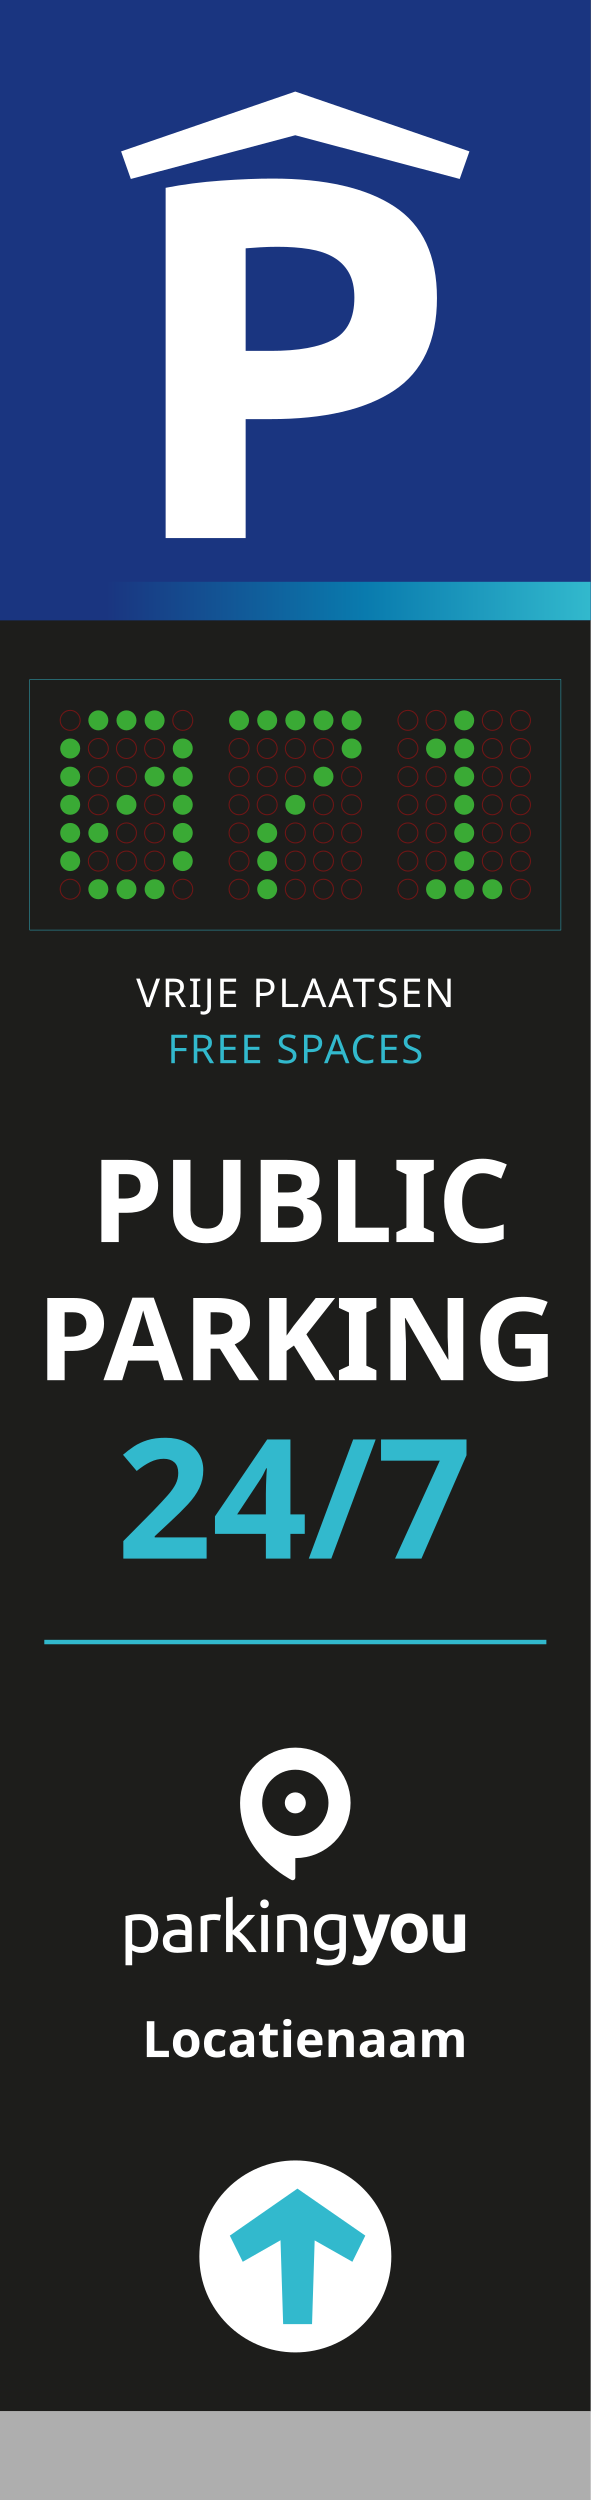
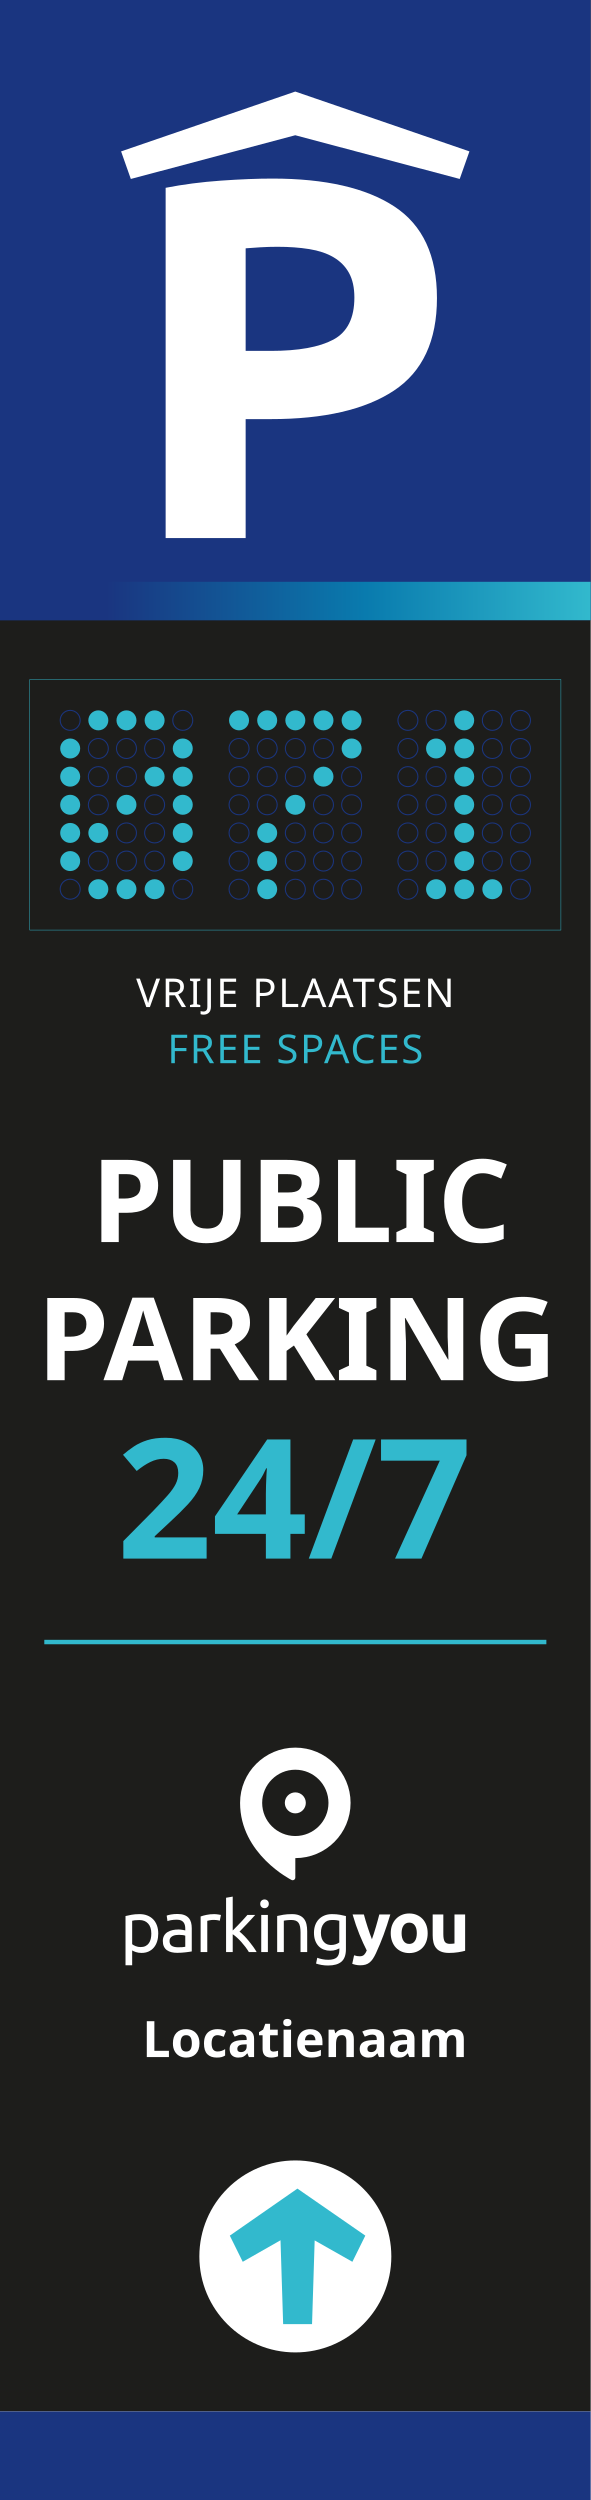
<svg xmlns="http://www.w3.org/2000/svg" width="400mm" height="1693mm" viewBox="0 0 400 1693">
  <defs>
    <linearGradient id="py-zuil-verloop" gradientUnits="userSpaceOnUse" x1="0" y1="0" x2="400" y2="0">
      <stop offset="0" stop-color="#1A3580" />
      <stop offset="0.18" stop-color="#1A3580" />
      <stop offset="0.62" stop-color="#097BAE" />
      <stop offset="1" stop-color="#32B9CD" />
    </linearGradient>
  </defs>
  <g id="py-prod-zuil-publiek-parkeren">
    <g transform="translate(0 0)">
      <g id="body">
        <rect x="0" y="0" width="400" height="1633" fill="#1D1D1B" id="column" />
      </g>
      <g id="header">
        <rect x="0" y="0" width="400" height="420" fill="#1A3580" id="header-navy" />
        <rect x="0" y="394" width="400" height="26" fill="url(#py-zuil-verloop)" id="header-verloop" />
        <g data-element="py-atom-symbol-p-roof" transform="translate(82 62) scale(0.432 0.432)">
          <path d="M156.677 139.628C126.127 141.776 97.181 145.533 69.848 150.885L69.848 700L195.267 700L195.267 513.48L234.662 513.48C318.277 513.48 382.596 498.607 427.617 468.857C472.642 439.111 495.153 390.745 495.153 323.739C495.153 257.283 472.903 209.449 428.422 180.229C383.929 151.019 320.151 136.411 237.075 136.411C214.025 136.411 187.228 137.49 156.677 139.628M294.962 246.957C309.959 249.373 322.701 253.667 333.15 259.822C343.6 265.993 351.643 274.17 357.27 284.344C362.897 294.532 365.708 307.398 365.708 322.934C365.708 355.09 354.719 377.079 332.748 388.861C310.767 400.655 278.078 406.55 234.662 406.55L195.267 406.55L195.267 245.75C201.699 245.225 209.336 244.685 218.184 244.145C227.025 243.619 235.992 243.341 245.118 243.341C263.332 243.341 279.948 244.547 294.962 246.957" fill="#FFFFFF" />
          <path d="M546.074 93.807L530.82 137.015L273.039 68.488L15.254 137.015L0 93.807L273.039 0L546.074 93.807" fill="#FFFFFF" />
        </g>
      </g>
      <g id="counter">
        <rect x="20" y="460" width="360" height="170" fill="#1D1D1B" id="bezel" />
        <rect x="20.157" y="460.157" width="359.686" height="169.686" fill="none" stroke="#32B9CD" stroke-width="0.314" id="bezel-line" />
        <g id="dots-off">
-           <circle cx="47.529" cy="487.824" r="6.766" fill="none" stroke="#711515" stroke-width="0.7" />
-           <circle cx="123.765" cy="487.824" r="6.766" fill="none" stroke="#711515" stroke-width="0.7" />
-           <circle cx="66.588" cy="506.882" r="6.766" fill="none" stroke="#711515" stroke-width="0.7" />
-           <circle cx="85.647" cy="506.882" r="6.766" fill="none" stroke="#711515" stroke-width="0.7" />
-           <circle cx="104.706" cy="506.882" r="6.766" fill="none" stroke="#711515" stroke-width="0.7" />
-           <circle cx="66.588" cy="525.941" r="6.766" fill="none" stroke="#711515" stroke-width="0.7" />
-           <circle cx="85.647" cy="525.941" r="6.766" fill="none" stroke="#711515" stroke-width="0.7" />
-           <circle cx="66.588" cy="545" r="6.766" fill="none" stroke="#711515" stroke-width="0.7" />
-           <circle cx="104.706" cy="545" r="6.766" fill="none" stroke="#711515" stroke-width="0.7" />
-           <circle cx="85.647" cy="564.059" r="6.766" fill="none" stroke="#711515" stroke-width="0.7" />
-           <circle cx="104.706" cy="564.059" r="6.766" fill="none" stroke="#711515" stroke-width="0.7" />
-           <circle cx="66.588" cy="583.118" r="6.766" fill="none" stroke="#711515" stroke-width="0.7" />
-           <circle cx="85.647" cy="583.118" r="6.766" fill="none" stroke="#711515" stroke-width="0.7" />
-           <circle cx="104.706" cy="583.118" r="6.766" fill="none" stroke="#711515" stroke-width="0.7" />
-           <circle cx="47.529" cy="602.176" r="6.766" fill="none" stroke="#711515" stroke-width="0.7" />
-           <circle cx="123.765" cy="602.176" r="6.766" fill="none" stroke="#711515" stroke-width="0.7" />
-           <circle cx="161.882" cy="506.882" r="6.766" fill="none" stroke="#711515" stroke-width="0.7" />
-           <circle cx="180.941" cy="506.882" r="6.766" fill="none" stroke="#711515" stroke-width="0.7" />
-           <circle cx="200" cy="506.882" r="6.766" fill="none" stroke="#711515" stroke-width="0.7" />
-           <circle cx="219.059" cy="506.882" r="6.766" fill="none" stroke="#711515" stroke-width="0.7" />
-           <circle cx="161.882" cy="525.941" r="6.766" fill="none" stroke="#711515" stroke-width="0.7" />
-           <circle cx="180.941" cy="525.941" r="6.766" fill="none" stroke="#711515" stroke-width="0.7" />
-           <circle cx="200" cy="525.941" r="6.766" fill="none" stroke="#711515" stroke-width="0.7" />
-           <circle cx="238.118" cy="525.941" r="6.766" fill="none" stroke="#711515" stroke-width="0.7" />
-           <circle cx="161.882" cy="545" r="6.766" fill="none" stroke="#711515" stroke-width="0.7" />
-           <circle cx="180.941" cy="545" r="6.766" fill="none" stroke="#711515" stroke-width="0.7" />
-           <circle cx="219.059" cy="545" r="6.766" fill="none" stroke="#711515" stroke-width="0.7" />
-           <circle cx="238.118" cy="545" r="6.766" fill="none" stroke="#711515" stroke-width="0.7" />
-           <circle cx="161.882" cy="564.059" r="6.766" fill="none" stroke="#711515" stroke-width="0.7" />
-           <circle cx="200" cy="564.059" r="6.766" fill="none" stroke="#711515" stroke-width="0.7" />
-           <circle cx="219.059" cy="564.059" r="6.766" fill="none" stroke="#711515" stroke-width="0.7" />
-           <circle cx="238.118" cy="564.059" r="6.766" fill="none" stroke="#711515" stroke-width="0.7" />
-           <circle cx="161.882" cy="583.118" r="6.766" fill="none" stroke="#711515" stroke-width="0.7" />
-           <circle cx="200" cy="583.118" r="6.766" fill="none" stroke="#711515" stroke-width="0.7" />
-           <circle cx="219.059" cy="583.118" r="6.766" fill="none" stroke="#711515" stroke-width="0.7" />
-           <circle cx="238.118" cy="583.118" r="6.766" fill="none" stroke="#711515" stroke-width="0.7" />
-           <circle cx="161.882" cy="602.176" r="6.766" fill="none" stroke="#711515" stroke-width="0.7" />
-           <circle cx="200" cy="602.176" r="6.766" fill="none" stroke="#711515" stroke-width="0.7" />
-           <circle cx="219.059" cy="602.176" r="6.766" fill="none" stroke="#711515" stroke-width="0.7" />
-           <circle cx="238.118" cy="602.176" r="6.766" fill="none" stroke="#711515" stroke-width="0.7" />
-           <circle cx="276.235" cy="487.824" r="6.766" fill="none" stroke="#711515" stroke-width="0.7" />
-           <circle cx="295.294" cy="487.824" r="6.766" fill="none" stroke="#711515" stroke-width="0.7" />
-           <circle cx="333.412" cy="487.824" r="6.766" fill="none" stroke="#711515" stroke-width="0.7" />
-           <circle cx="352.471" cy="487.824" r="6.766" fill="none" stroke="#711515" stroke-width="0.7" />
-           <circle cx="276.235" cy="506.882" r="6.766" fill="none" stroke="#711515" stroke-width="0.7" />
-           <circle cx="333.412" cy="506.882" r="6.766" fill="none" stroke="#711515" stroke-width="0.7" />
-           <circle cx="352.471" cy="506.882" r="6.766" fill="none" stroke="#711515" stroke-width="0.7" />
-           <circle cx="276.235" cy="525.941" r="6.766" fill="none" stroke="#711515" stroke-width="0.7" />
-           <circle cx="295.294" cy="525.941" r="6.766" fill="none" stroke="#711515" stroke-width="0.7" />
-           <circle cx="333.412" cy="525.941" r="6.766" fill="none" stroke="#711515" stroke-width="0.7" />
-           <circle cx="352.471" cy="525.941" r="6.766" fill="none" stroke="#711515" stroke-width="0.7" />
-           <circle cx="276.235" cy="545" r="6.766" fill="none" stroke="#711515" stroke-width="0.7" />
-           <circle cx="295.294" cy="545" r="6.766" fill="none" stroke="#711515" stroke-width="0.7" />
-           <circle cx="333.412" cy="545" r="6.766" fill="none" stroke="#711515" stroke-width="0.7" />
-           <circle cx="352.471" cy="545" r="6.766" fill="none" stroke="#711515" stroke-width="0.7" />
-           <circle cx="276.235" cy="564.059" r="6.766" fill="none" stroke="#711515" stroke-width="0.7" />
-           <circle cx="295.294" cy="564.059" r="6.766" fill="none" stroke="#711515" stroke-width="0.7" />
-           <circle cx="333.412" cy="564.059" r="6.766" fill="none" stroke="#711515" stroke-width="0.7" />
-           <circle cx="352.471" cy="564.059" r="6.766" fill="none" stroke="#711515" stroke-width="0.7" />
-           <circle cx="276.235" cy="583.118" r="6.766" fill="none" stroke="#711515" stroke-width="0.7" />
-           <circle cx="295.294" cy="583.118" r="6.766" fill="none" stroke="#711515" stroke-width="0.7" />
-           <circle cx="333.412" cy="583.118" r="6.766" fill="none" stroke="#711515" stroke-width="0.7" />
-           <circle cx="352.471" cy="583.118" r="6.766" fill="none" stroke="#711515" stroke-width="0.7" />
-           <circle cx="276.235" cy="602.176" r="6.766" fill="none" stroke="#711515" stroke-width="0.7" />
-           <circle cx="352.471" cy="602.176" r="6.766" fill="none" stroke="#711515" stroke-width="0.7" />
+           <circle cx="47.529" cy="487.824" r="6.766" fill="none" stroke="#1A3580" stroke-width="0.7" />
+           <circle cx="123.765" cy="487.824" r="6.766" fill="none" stroke="#1A3580" stroke-width="0.7" />
+           <circle cx="66.588" cy="506.882" r="6.766" fill="none" stroke="#1A3580" stroke-width="0.7" />
+           <circle cx="85.647" cy="506.882" r="6.766" fill="none" stroke="#1A3580" stroke-width="0.7" />
+           <circle cx="104.706" cy="506.882" r="6.766" fill="none" stroke="#1A3580" stroke-width="0.7" />
+           <circle cx="66.588" cy="525.941" r="6.766" fill="none" stroke="#1A3580" stroke-width="0.7" />
+           <circle cx="85.647" cy="525.941" r="6.766" fill="none" stroke="#1A3580" stroke-width="0.7" />
+           <circle cx="66.588" cy="545" r="6.766" fill="none" stroke="#1A3580" stroke-width="0.7" />
+           <circle cx="104.706" cy="545" r="6.766" fill="none" stroke="#1A3580" stroke-width="0.7" />
+           <circle cx="85.647" cy="564.059" r="6.766" fill="none" stroke="#1A3580" stroke-width="0.7" />
+           <circle cx="104.706" cy="564.059" r="6.766" fill="none" stroke="#1A3580" stroke-width="0.7" />
+           <circle cx="66.588" cy="583.118" r="6.766" fill="none" stroke="#1A3580" stroke-width="0.7" />
+           <circle cx="85.647" cy="583.118" r="6.766" fill="none" stroke="#1A3580" stroke-width="0.7" />
+           <circle cx="104.706" cy="583.118" r="6.766" fill="none" stroke="#1A3580" stroke-width="0.7" />
+           <circle cx="47.529" cy="602.176" r="6.766" fill="none" stroke="#1A3580" stroke-width="0.7" />
+           <circle cx="123.765" cy="602.176" r="6.766" fill="none" stroke="#1A3580" stroke-width="0.7" />
+           <circle cx="161.882" cy="506.882" r="6.766" fill="none" stroke="#1A3580" stroke-width="0.7" />
+           <circle cx="180.941" cy="506.882" r="6.766" fill="none" stroke="#1A3580" stroke-width="0.7" />
+           <circle cx="200" cy="506.882" r="6.766" fill="none" stroke="#1A3580" stroke-width="0.7" />
+           <circle cx="219.059" cy="506.882" r="6.766" fill="none" stroke="#1A3580" stroke-width="0.7" />
+           <circle cx="161.882" cy="525.941" r="6.766" fill="none" stroke="#1A3580" stroke-width="0.7" />
+           <circle cx="180.941" cy="525.941" r="6.766" fill="none" stroke="#1A3580" stroke-width="0.7" />
+           <circle cx="200" cy="525.941" r="6.766" fill="none" stroke="#1A3580" stroke-width="0.7" />
+           <circle cx="238.118" cy="525.941" r="6.766" fill="none" stroke="#1A3580" stroke-width="0.7" />
+           <circle cx="161.882" cy="545" r="6.766" fill="none" stroke="#1A3580" stroke-width="0.7" />
+           <circle cx="180.941" cy="545" r="6.766" fill="none" stroke="#1A3580" stroke-width="0.7" />
+           <circle cx="219.059" cy="545" r="6.766" fill="none" stroke="#1A3580" stroke-width="0.7" />
+           <circle cx="238.118" cy="545" r="6.766" fill="none" stroke="#1A3580" stroke-width="0.7" />
+           <circle cx="161.882" cy="564.059" r="6.766" fill="none" stroke="#1A3580" stroke-width="0.7" />
+           <circle cx="200" cy="564.059" r="6.766" fill="none" stroke="#1A3580" stroke-width="0.7" />
+           <circle cx="219.059" cy="564.059" r="6.766" fill="none" stroke="#1A3580" stroke-width="0.7" />
+           <circle cx="238.118" cy="564.059" r="6.766" fill="none" stroke="#1A3580" stroke-width="0.7" />
+           <circle cx="161.882" cy="583.118" r="6.766" fill="none" stroke="#1A3580" stroke-width="0.7" />
+           <circle cx="200" cy="583.118" r="6.766" fill="none" stroke="#1A3580" stroke-width="0.7" />
+           <circle cx="219.059" cy="583.118" r="6.766" fill="none" stroke="#1A3580" stroke-width="0.7" />
+           <circle cx="238.118" cy="583.118" r="6.766" fill="none" stroke="#1A3580" stroke-width="0.7" />
+           <circle cx="161.882" cy="602.176" r="6.766" fill="none" stroke="#1A3580" stroke-width="0.7" />
+           <circle cx="200" cy="602.176" r="6.766" fill="none" stroke="#1A3580" stroke-width="0.7" />
+           <circle cx="219.059" cy="602.176" r="6.766" fill="none" stroke="#1A3580" stroke-width="0.7" />
+           <circle cx="238.118" cy="602.176" r="6.766" fill="none" stroke="#1A3580" stroke-width="0.7" />
+           <circle cx="276.235" cy="487.824" r="6.766" fill="none" stroke="#1A3580" stroke-width="0.7" />
+           <circle cx="295.294" cy="487.824" r="6.766" fill="none" stroke="#1A3580" stroke-width="0.7" />
+           <circle cx="333.412" cy="487.824" r="6.766" fill="none" stroke="#1A3580" stroke-width="0.7" />
+           <circle cx="352.471" cy="487.824" r="6.766" fill="none" stroke="#1A3580" stroke-width="0.7" />
+           <circle cx="276.235" cy="506.882" r="6.766" fill="none" stroke="#1A3580" stroke-width="0.7" />
+           <circle cx="333.412" cy="506.882" r="6.766" fill="none" stroke="#1A3580" stroke-width="0.7" />
+           <circle cx="352.471" cy="506.882" r="6.766" fill="none" stroke="#1A3580" stroke-width="0.7" />
+           <circle cx="276.235" cy="525.941" r="6.766" fill="none" stroke="#1A3580" stroke-width="0.7" />
+           <circle cx="295.294" cy="525.941" r="6.766" fill="none" stroke="#1A3580" stroke-width="0.7" />
+           <circle cx="333.412" cy="525.941" r="6.766" fill="none" stroke="#1A3580" stroke-width="0.7" />
+           <circle cx="352.471" cy="525.941" r="6.766" fill="none" stroke="#1A3580" stroke-width="0.7" />
+           <circle cx="276.235" cy="545" r="6.766" fill="none" stroke="#1A3580" stroke-width="0.7" />
+           <circle cx="295.294" cy="545" r="6.766" fill="none" stroke="#1A3580" stroke-width="0.7" />
+           <circle cx="333.412" cy="545" r="6.766" fill="none" stroke="#1A3580" stroke-width="0.7" />
+           <circle cx="352.471" cy="545" r="6.766" fill="none" stroke="#1A3580" stroke-width="0.7" />
+           <circle cx="276.235" cy="564.059" r="6.766" fill="none" stroke="#1A3580" stroke-width="0.7" />
+           <circle cx="295.294" cy="564.059" r="6.766" fill="none" stroke="#1A3580" stroke-width="0.7" />
+           <circle cx="333.412" cy="564.059" r="6.766" fill="none" stroke="#1A3580" stroke-width="0.7" />
+           <circle cx="352.471" cy="564.059" r="6.766" fill="none" stroke="#1A3580" stroke-width="0.7" />
+           <circle cx="276.235" cy="583.118" r="6.766" fill="none" stroke="#1A3580" stroke-width="0.7" />
+           <circle cx="295.294" cy="583.118" r="6.766" fill="none" stroke="#1A3580" stroke-width="0.7" />
+           <circle cx="333.412" cy="583.118" r="6.766" fill="none" stroke="#1A3580" stroke-width="0.7" />
+           <circle cx="352.471" cy="583.118" r="6.766" fill="none" stroke="#1A3580" stroke-width="0.7" />
+           <circle cx="276.235" cy="602.176" r="6.766" fill="none" stroke="#1A3580" stroke-width="0.7" />
+           <circle cx="352.471" cy="602.176" r="6.766" fill="none" stroke="#1A3580" stroke-width="0.7" />
        </g>
        <g id="dots-on" data-variable="free-spaces">
-           <circle cx="66.588" cy="487.824" r="6.766" fill="#3AAA35" />
-           <circle cx="85.647" cy="487.824" r="6.766" fill="#3AAA35" />
-           <circle cx="104.706" cy="487.824" r="6.766" fill="#3AAA35" />
-           <circle cx="47.529" cy="506.882" r="6.766" fill="#3AAA35" />
-           <circle cx="123.765" cy="506.882" r="6.766" fill="#3AAA35" />
-           <circle cx="47.529" cy="525.941" r="6.766" fill="#3AAA35" />
-           <circle cx="104.706" cy="525.941" r="6.766" fill="#3AAA35" />
-           <circle cx="123.765" cy="525.941" r="6.766" fill="#3AAA35" />
-           <circle cx="47.529" cy="545" r="6.766" fill="#3AAA35" />
-           <circle cx="85.647" cy="545" r="6.766" fill="#3AAA35" />
-           <circle cx="123.765" cy="545" r="6.766" fill="#3AAA35" />
-           <circle cx="47.529" cy="564.059" r="6.766" fill="#3AAA35" />
-           <circle cx="66.588" cy="564.059" r="6.766" fill="#3AAA35" />
-           <circle cx="123.765" cy="564.059" r="6.766" fill="#3AAA35" />
-           <circle cx="47.529" cy="583.118" r="6.766" fill="#3AAA35" />
-           <circle cx="123.765" cy="583.118" r="6.766" fill="#3AAA35" />
-           <circle cx="66.588" cy="602.176" r="6.766" fill="#3AAA35" />
-           <circle cx="85.647" cy="602.176" r="6.766" fill="#3AAA35" />
-           <circle cx="104.706" cy="602.176" r="6.766" fill="#3AAA35" />
-           <circle cx="161.882" cy="487.824" r="6.766" fill="#3AAA35" />
-           <circle cx="180.941" cy="487.824" r="6.766" fill="#3AAA35" />
-           <circle cx="200" cy="487.824" r="6.766" fill="#3AAA35" />
-           <circle cx="219.059" cy="487.824" r="6.766" fill="#3AAA35" />
-           <circle cx="238.118" cy="487.824" r="6.766" fill="#3AAA35" />
-           <circle cx="238.118" cy="506.882" r="6.766" fill="#3AAA35" />
-           <circle cx="219.059" cy="525.941" r="6.766" fill="#3AAA35" />
-           <circle cx="200" cy="545" r="6.766" fill="#3AAA35" />
-           <circle cx="180.941" cy="564.059" r="6.766" fill="#3AAA35" />
-           <circle cx="180.941" cy="583.118" r="6.766" fill="#3AAA35" />
-           <circle cx="180.941" cy="602.176" r="6.766" fill="#3AAA35" />
-           <circle cx="314.353" cy="487.824" r="6.766" fill="#3AAA35" />
-           <circle cx="295.294" cy="506.882" r="6.766" fill="#3AAA35" />
-           <circle cx="314.353" cy="506.882" r="6.766" fill="#3AAA35" />
-           <circle cx="314.353" cy="525.941" r="6.766" fill="#3AAA35" />
-           <circle cx="314.353" cy="545" r="6.766" fill="#3AAA35" />
-           <circle cx="314.353" cy="564.059" r="6.766" fill="#3AAA35" />
-           <circle cx="314.353" cy="583.118" r="6.766" fill="#3AAA35" />
-           <circle cx="295.294" cy="602.176" r="6.766" fill="#3AAA35" />
-           <circle cx="314.353" cy="602.176" r="6.766" fill="#3AAA35" />
-           <circle cx="333.412" cy="602.176" r="6.766" fill="#3AAA35" />
+           <circle cx="66.588" cy="487.824" r="6.766" fill="#32B9CD" />
+           <circle cx="85.647" cy="487.824" r="6.766" fill="#32B9CD" />
+           <circle cx="104.706" cy="487.824" r="6.766" fill="#32B9CD" />
+           <circle cx="47.529" cy="506.882" r="6.766" fill="#32B9CD" />
+           <circle cx="123.765" cy="506.882" r="6.766" fill="#32B9CD" />
+           <circle cx="47.529" cy="525.941" r="6.766" fill="#32B9CD" />
+           <circle cx="104.706" cy="525.941" r="6.766" fill="#32B9CD" />
+           <circle cx="123.765" cy="525.941" r="6.766" fill="#32B9CD" />
+           <circle cx="47.529" cy="545" r="6.766" fill="#32B9CD" />
+           <circle cx="85.647" cy="545" r="6.766" fill="#32B9CD" />
+           <circle cx="123.765" cy="545" r="6.766" fill="#32B9CD" />
+           <circle cx="47.529" cy="564.059" r="6.766" fill="#32B9CD" />
+           <circle cx="66.588" cy="564.059" r="6.766" fill="#32B9CD" />
+           <circle cx="123.765" cy="564.059" r="6.766" fill="#32B9CD" />
+           <circle cx="47.529" cy="583.118" r="6.766" fill="#32B9CD" />
+           <circle cx="123.765" cy="583.118" r="6.766" fill="#32B9CD" />
+           <circle cx="66.588" cy="602.176" r="6.766" fill="#32B9CD" />
+           <circle cx="85.647" cy="602.176" r="6.766" fill="#32B9CD" />
+           <circle cx="104.706" cy="602.176" r="6.766" fill="#32B9CD" />
+           <circle cx="161.882" cy="487.824" r="6.766" fill="#32B9CD" />
+           <circle cx="180.941" cy="487.824" r="6.766" fill="#32B9CD" />
+           <circle cx="200" cy="487.824" r="6.766" fill="#32B9CD" />
+           <circle cx="219.059" cy="487.824" r="6.766" fill="#32B9CD" />
+           <circle cx="238.118" cy="487.824" r="6.766" fill="#32B9CD" />
+           <circle cx="238.118" cy="506.882" r="6.766" fill="#32B9CD" />
+           <circle cx="219.059" cy="525.941" r="6.766" fill="#32B9CD" />
+           <circle cx="200" cy="545" r="6.766" fill="#32B9CD" />
+           <circle cx="180.941" cy="564.059" r="6.766" fill="#32B9CD" />
+           <circle cx="180.941" cy="583.118" r="6.766" fill="#32B9CD" />
+           <circle cx="180.941" cy="602.176" r="6.766" fill="#32B9CD" />
+           <circle cx="314.353" cy="487.824" r="6.766" fill="#32B9CD" />
+           <circle cx="295.294" cy="506.882" r="6.766" fill="#32B9CD" />
+           <circle cx="314.353" cy="506.882" r="6.766" fill="#32B9CD" />
+           <circle cx="314.353" cy="525.941" r="6.766" fill="#32B9CD" />
+           <circle cx="314.353" cy="545" r="6.766" fill="#32B9CD" />
+           <circle cx="314.353" cy="564.059" r="6.766" fill="#32B9CD" />
+           <circle cx="314.353" cy="583.118" r="6.766" fill="#32B9CD" />
+           <circle cx="295.294" cy="602.176" r="6.766" fill="#32B9CD" />
+           <circle cx="314.353" cy="602.176" r="6.766" fill="#32B9CD" />
+           <circle cx="333.412" cy="602.176" r="6.766" fill="#32B9CD" />
        </g>
      </g>
      <text x="200" y="682" font-family="Ubuntu Medium" font-size="27" letter-spacing="1.2" text-anchor="middle" fill="#FFFFFF" data-variable="counter-label-nl" id="counter-label-nl" xml:space="preserve">VRIJE PLAATSEN</text>
      <text x="200" y="720" font-family="Ubuntu Medium" font-size="27" letter-spacing="1.2" text-anchor="middle" fill="#32B9CD" data-variable="counter-label-en" id="counter-label-en" xml:space="preserve">FREE SPACES</text>
      <g id="headline" data-variable="headline">
        <text x="61.637" y="841.125" font-family="Ubuntu" font-size="77.951" font-weight="bold" fill="#FFFFFF" id="headline-1" xml:space="preserve">PUBLIC</text>
        <text x="25" y="934.666" font-family="Ubuntu" font-size="77.951" font-weight="bold" fill="#FFFFFF" id="headline-2" xml:space="preserve">PARKING</text>
        <text x="79.003" y="1055.49" font-family="Ubuntu" font-size="113.029" font-weight="bold" fill="#32B9CD" id="headline-3" xml:space="preserve">24/7</text>
      </g>
      <rect x="30" y="1110.49" width="340" height="3" fill="#32B9CD" id="divider" />
      <g id="lockup">
        <g data-element="py-atom-logo-stacked-white" transform="translate(85 1183.49) scale(3.118 3.118)">
          <path d="M36.88 19.2C32.904 19.2 29.68 15.976 29.68 12C29.68 8.024 32.904 4.8 36.88 4.8C40.857 4.8 44.08 8.024 44.08 12C44.08 15.976 40.857 19.2 36.88 19.2M36.88 0C30.253 0 24.88 5.372 24.88 11.999C24.88 23.134 36.007 28.716 36.007 28.716C36.39 28.949 36.88 28.671 36.88 28.223L36.88 23.998C43.508 23.998 48.88 18.626 48.88 11.999C48.88 5.372 43.508 0 36.88 0" fill="#FFFFFF" />
          <path d="M34.6 12C34.6 10.741 35.621 9.72 36.88 9.72C38.139 9.72 39.16 10.741 39.16 12C39.16 13.259 38.139 14.28 36.88 14.28C35.621 14.28 34.6 13.259 34.6 12" fill="#FFFFFF" />
          <path d="M5.604 40.383C5.604 39.442 5.371 38.717 4.905 38.21C4.439 37.703 3.818 37.45 3.042 37.45C2.608 37.45 2.269 37.465 2.026 37.496C1.783 37.527 1.589 37.564 1.444 37.605L1.444 42.696C1.62 42.841 1.873 42.981 2.204 43.115C2.535 43.25 2.897 43.317 3.291 43.317C3.705 43.317 4.059 43.242 4.354 43.092C4.649 42.942 4.89 42.735 5.076 42.471C5.262 42.207 5.396 41.896 5.479 41.539C5.562 41.183 5.604 40.797 5.604 40.383M7.11 40.383C7.11 40.994 7.029 41.558 6.869 42.075C6.708 42.593 6.473 43.037 6.162 43.41C5.852 43.783 5.472 44.072 5.022 44.279C4.571 44.486 4.057 44.59 3.477 44.59C3.011 44.59 2.6 44.527 2.243 44.403C1.886 44.279 1.62 44.161 1.444 44.047L1.444 47.275L0 47.275L0 36.58C0.341 36.498 0.769 36.407 1.281 36.308C1.793 36.21 2.385 36.161 3.058 36.161C3.679 36.161 4.238 36.26 4.734 36.456C5.231 36.653 5.655 36.932 6.007 37.294C6.359 37.656 6.63 38.099 6.822 38.622C7.014 39.144 7.11 39.731 7.11 40.383" fill="#FFFFFF" />
          <path d="M11.409 43.363C11.75 43.363 12.053 43.356 12.317 43.34C12.581 43.325 12.801 43.296 12.977 43.255L12.977 40.849C12.873 40.797 12.705 40.753 12.472 40.717C12.239 40.681 11.957 40.663 11.626 40.663C11.409 40.663 11.178 40.678 10.935 40.709C10.692 40.74 10.47 40.805 10.268 40.903C10.066 41.002 9.898 41.136 9.763 41.307C9.629 41.477 9.562 41.702 9.562 41.982C9.562 42.5 9.727 42.859 10.058 43.061C10.389 43.262 10.84 43.363 11.409 43.363M11.285 36.13C11.864 36.13 12.353 36.205 12.752 36.355C13.15 36.505 13.471 36.717 13.714 36.992C13.957 37.266 14.131 37.592 14.234 37.969C14.337 38.347 14.389 38.764 14.389 39.219L14.389 44.264C14.265 44.284 14.091 44.313 13.869 44.349C13.647 44.385 13.396 44.419 13.116 44.45C12.837 44.481 12.534 44.51 12.209 44.535C11.882 44.561 11.559 44.574 11.238 44.574C10.783 44.574 10.364 44.528 9.981 44.434C9.598 44.341 9.267 44.194 8.987 43.992C8.708 43.79 8.491 43.524 8.335 43.193C8.18 42.862 8.103 42.463 8.103 41.997C8.103 41.553 8.193 41.17 8.374 40.849C8.555 40.528 8.801 40.269 9.112 40.073C9.422 39.876 9.784 39.731 10.198 39.638C10.612 39.545 11.047 39.498 11.502 39.498C11.647 39.498 11.797 39.506 11.952 39.522C12.107 39.537 12.255 39.558 12.394 39.584C12.534 39.609 12.656 39.633 12.759 39.654C12.863 39.674 12.935 39.69 12.977 39.7L12.977 39.297C12.977 39.059 12.951 38.823 12.899 38.591C12.847 38.358 12.754 38.151 12.62 37.969C12.485 37.788 12.301 37.643 12.069 37.535C11.836 37.426 11.533 37.372 11.16 37.372C10.684 37.372 10.268 37.405 9.911 37.473C9.554 37.54 9.287 37.61 9.112 37.683L8.941 36.487C9.127 36.404 9.438 36.324 9.872 36.246C10.307 36.169 10.778 36.13 11.285 36.13" fill="#FFFFFF" />
          <path d="M24.758 39.964C25.068 40.202 25.396 40.497 25.743 40.849C26.09 41.201 26.431 41.581 26.768 41.99C27.104 42.399 27.422 42.812 27.722 43.232C28.022 43.651 28.276 44.041 28.483 44.403L26.791 44.403C26.574 44.041 26.323 43.671 26.038 43.293C25.753 42.916 25.456 42.554 25.146 42.207C24.835 41.861 24.519 41.542 24.199 41.252C23.878 40.963 23.573 40.72 23.283 40.523L23.283 44.403L21.839 44.403L21.839 32.607L23.283 32.358L23.283 39.716L24.106 38.893C24.406 38.593 24.701 38.288 24.99 37.977C25.28 37.667 25.554 37.37 25.813 37.085C26.072 36.8 26.294 36.549 26.48 36.332L28.172 36.332C27.934 36.591 27.676 36.875 27.396 37.186C27.117 37.496 26.827 37.809 26.527 38.125C26.227 38.44 25.924 38.756 25.619 39.072C25.314 39.387 25.027 39.685 24.758 39.964" fill="#FFFFFF" />
          <path d="M29.476 36.332L30.92 36.332L30.92 44.404L29.476 44.404ZM30.19 34.873C29.931 34.873 29.711 34.788 29.53 34.616C29.349 34.446 29.259 34.216 29.259 33.926C29.259 33.637 29.349 33.406 29.53 33.235C29.711 33.065 29.931 32.979 30.19 32.979C30.449 32.979 30.669 33.065 30.85 33.235C31.031 33.406 31.121 33.637 31.121 33.926C31.121 34.216 31.031 34.446 30.85 34.616C30.669 34.788 30.449 34.873 30.19 34.873" fill="#FFFFFF" />
          <path d="M32.937 36.565C33.268 36.482 33.708 36.394 34.257 36.301C34.805 36.207 35.436 36.161 36.15 36.161C36.792 36.161 37.325 36.252 37.749 36.433C38.173 36.614 38.513 36.867 38.766 37.193C39.019 37.519 39.198 37.91 39.301 38.365C39.405 38.821 39.457 39.323 39.457 39.871L39.457 44.404L38.013 44.404L38.013 40.182C38.013 39.685 37.979 39.261 37.912 38.909C37.845 38.557 37.734 38.272 37.578 38.055C37.423 37.837 37.216 37.68 36.957 37.582C36.699 37.483 36.378 37.434 35.995 37.434C35.84 37.434 35.679 37.439 35.514 37.45C35.348 37.46 35.191 37.473 35.041 37.488C34.891 37.504 34.756 37.522 34.637 37.542C34.518 37.564 34.433 37.579 34.381 37.589L34.381 44.404L32.937 44.404L32.937 36.565" fill="#FFFFFF" />
          <path d="M46.426 37.605C46.281 37.564 46.087 37.524 45.844 37.488C45.601 37.452 45.272 37.434 44.858 37.434C44.082 37.434 43.485 37.687 43.066 38.195C42.646 38.702 42.437 39.374 42.437 40.213C42.437 40.678 42.496 41.077 42.615 41.408C42.734 41.739 42.894 42.013 43.097 42.23C43.298 42.448 43.531 42.608 43.795 42.712C44.059 42.815 44.331 42.867 44.61 42.867C44.993 42.867 45.345 42.813 45.666 42.704C45.986 42.595 46.24 42.468 46.426 42.323L46.426 37.605M46.442 43.596C46.317 43.679 46.077 43.785 45.72 43.915C45.362 44.044 44.946 44.108 44.47 44.108C43.983 44.108 43.526 44.031 43.097 43.876C42.667 43.721 42.292 43.48 41.971 43.154C41.65 42.828 41.397 42.422 41.211 41.935C41.024 41.449 40.931 40.87 40.931 40.197C40.931 39.607 41.019 39.066 41.195 38.575C41.371 38.083 41.627 37.659 41.963 37.302C42.3 36.945 42.711 36.666 43.197 36.464C43.684 36.262 44.232 36.161 44.843 36.161C45.515 36.161 46.103 36.21 46.605 36.308C47.106 36.407 47.528 36.498 47.87 36.58L47.87 43.783C47.87 45.024 47.549 45.924 46.907 46.484C46.266 47.042 45.293 47.322 43.989 47.322C43.482 47.322 43.003 47.28 42.553 47.197C42.103 47.114 41.712 47.016 41.381 46.902L41.645 45.645C41.935 45.759 42.289 45.86 42.709 45.948C43.127 46.036 43.565 46.08 44.02 46.08C44.879 46.08 45.497 45.909 45.875 45.567C46.253 45.226 46.442 44.683 46.442 43.938L46.442 43.596" fill="#FFFFFF" />
          <path d="M57.515 36.239C57.048 37.812 56.56 39.287 56.052 40.663C55.544 42.039 54.988 43.374 54.387 44.667C54.169 45.133 53.951 45.529 53.733 45.855C53.516 46.181 53.277 46.45 53.018 46.662C52.759 46.874 52.467 47.029 52.14 47.127C51.814 47.225 51.433 47.275 50.998 47.275C50.635 47.275 50.301 47.241 49.995 47.174C49.689 47.107 49.438 47.032 49.241 46.949L49.645 45.102C49.883 45.185 50.095 45.241 50.282 45.272C50.467 45.304 50.665 45.319 50.872 45.319C51.286 45.319 51.604 45.208 51.827 44.986C52.049 44.763 52.238 44.455 52.394 44.062C51.866 43.027 51.337 41.865 50.809 40.577C50.282 39.289 49.784 37.843 49.319 36.239L51.771 36.239C51.875 36.642 51.997 37.08 52.138 37.551C52.278 38.021 52.426 38.497 52.582 38.979C52.738 39.46 52.896 39.928 53.058 40.383C53.218 40.839 53.372 41.253 53.518 41.625C53.653 41.253 53.793 40.839 53.938 40.383C54.084 39.928 54.227 39.46 54.367 38.979C54.507 38.497 54.642 38.021 54.772 37.551C54.902 37.08 55.019 36.642 55.123 36.239L57.515 36.239" fill="#FFFFFF" />
          <path d="M63.267 40.305C63.267 39.592 63.125 39.031 62.841 38.622C62.556 38.212 62.15 38.008 61.622 38.008C61.094 38.008 60.685 38.212 60.396 38.622C60.106 39.031 59.961 39.592 59.961 40.305C59.961 41.02 60.106 41.586 60.396 42.005C60.685 42.424 61.094 42.634 61.622 42.634C62.15 42.634 62.556 42.424 62.841 42.005C63.125 41.586 63.267 41.02 63.267 40.305M65.626 40.305C65.626 40.947 65.534 41.534 65.347 42.067C65.161 42.6 64.892 43.056 64.54 43.433C64.188 43.811 63.767 44.103 63.275 44.311C62.783 44.517 62.232 44.621 61.622 44.621C61.022 44.621 60.476 44.517 59.984 44.311C59.493 44.103 59.071 43.811 58.719 43.433C58.367 43.056 58.093 42.6 57.897 42.067C57.7 41.534 57.602 40.947 57.602 40.305C57.602 39.664 57.703 39.079 57.904 38.551C58.106 38.024 58.386 37.574 58.743 37.201C59.1 36.829 59.524 36.539 60.016 36.332C60.507 36.125 61.042 36.021 61.622 36.021C62.212 36.021 62.752 36.125 63.244 36.332C63.736 36.539 64.157 36.829 64.509 37.201C64.861 37.574 65.135 38.024 65.332 38.551C65.528 39.079 65.626 39.664 65.626 40.305" fill="#FFFFFF" />
          <path d="M73.76 44.124C73.367 44.238 72.86 44.344 72.239 44.442C71.618 44.541 70.966 44.59 70.284 44.59C69.59 44.59 69.013 44.497 68.553 44.31C68.092 44.124 67.727 43.863 67.458 43.526C67.189 43.191 66.998 42.789 66.884 42.323C66.77 41.858 66.713 41.346 66.713 40.787L66.713 36.239L69.026 36.239L69.026 40.507C69.026 41.252 69.124 41.791 69.321 42.122C69.518 42.453 69.885 42.618 70.423 42.618C70.589 42.618 70.765 42.611 70.951 42.595C71.137 42.58 71.303 42.562 71.448 42.541L71.448 36.239L73.76 36.239L73.76 44.124" fill="#FFFFFF" />
          <path d="M20.728 36.348C20.694 36.34 20.662 36.332 20.622 36.324C20.492 36.298 20.35 36.272 20.194 36.247C20.039 36.221 19.881 36.2 19.721 36.185C19.56 36.169 19.418 36.161 19.294 36.161C18.663 36.161 18.094 36.216 17.587 36.324C17.08 36.433 16.655 36.549 16.314 36.673L16.314 44.404L17.757 44.404L17.757 37.62C17.84 37.6 18.013 37.561 18.277 37.504C18.541 37.447 18.808 37.419 19.077 37.419C19.49 37.419 19.83 37.447 20.093 37.504C20.247 37.537 20.371 37.567 20.474 37.595L20.728 36.348" fill="#FFFFFF" />
        </g>
        <text x="96.351" y="1393.05" font-family="Ubuntu" font-size="34" font-weight="bold" fill="#FFFFFF" data-variable="location name" id="location-name" xml:space="preserve">Locatienaam</text>
      </g>
      <g id="direction">
        <g data-element="py-atom-arrow-up-circle" transform="translate(135 1463.05) scale(0.765 0.765)" id="arrow">
          <path d="M169.947 84.973C169.947 131.904 131.904 169.947 84.973 169.947C38.045 169.947 0 131.904 0 84.973C0 38.045 38.045 0 84.973 0C131.904 0 169.947 38.045 169.947 84.973" fill="#FFFFFF" />
          <path d="M146.92 66.562L86.81 24.927L26.958 66.562L38.408 89.721L71.847 70.665L74.182 144.889L99.757 144.889L102.087 70.799L135.47 89.721L146.92 66.562" fill="#32B9CD" />
        </g>
      </g>
      <g id="plinth">
-         <rect x="0" y="1633" width="400" height="60" fill="#AEAEAE" id="plinth-plate" />
+         <rect x="0" y="1633" width="400" height="60" fill="#1A3580" id="plinth-plate" />
      </g>
    </g>
  </g>
</svg>
